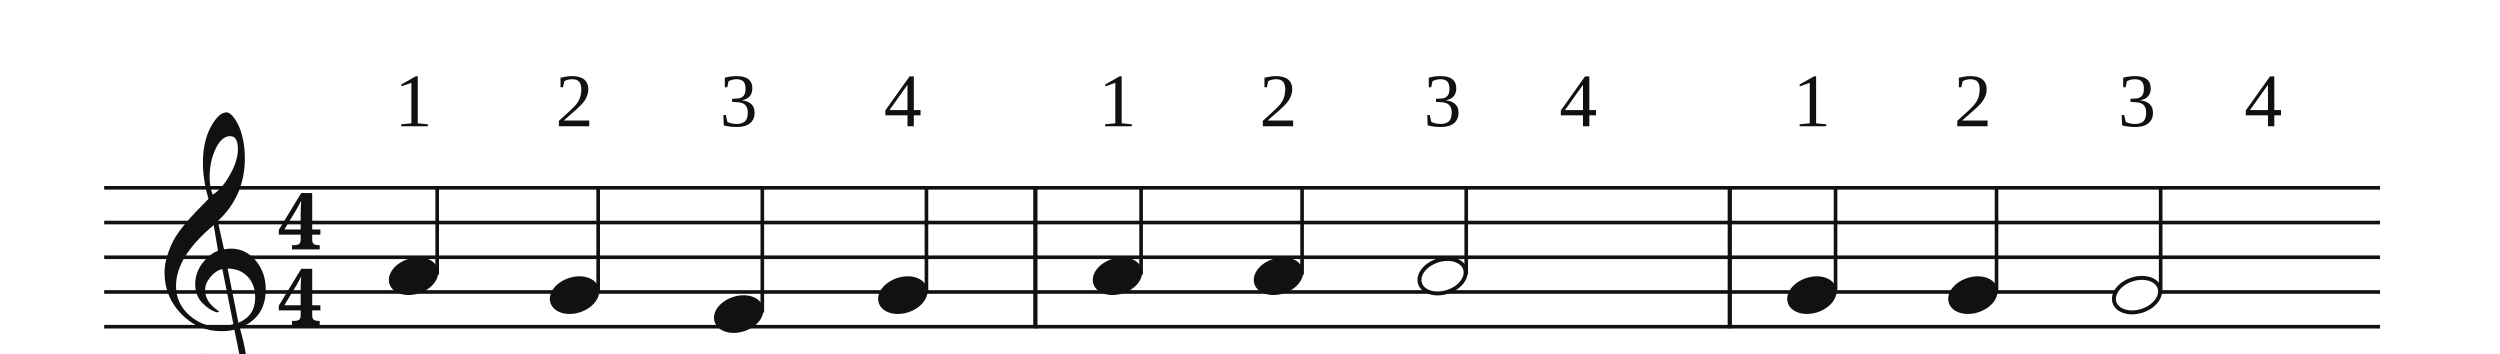
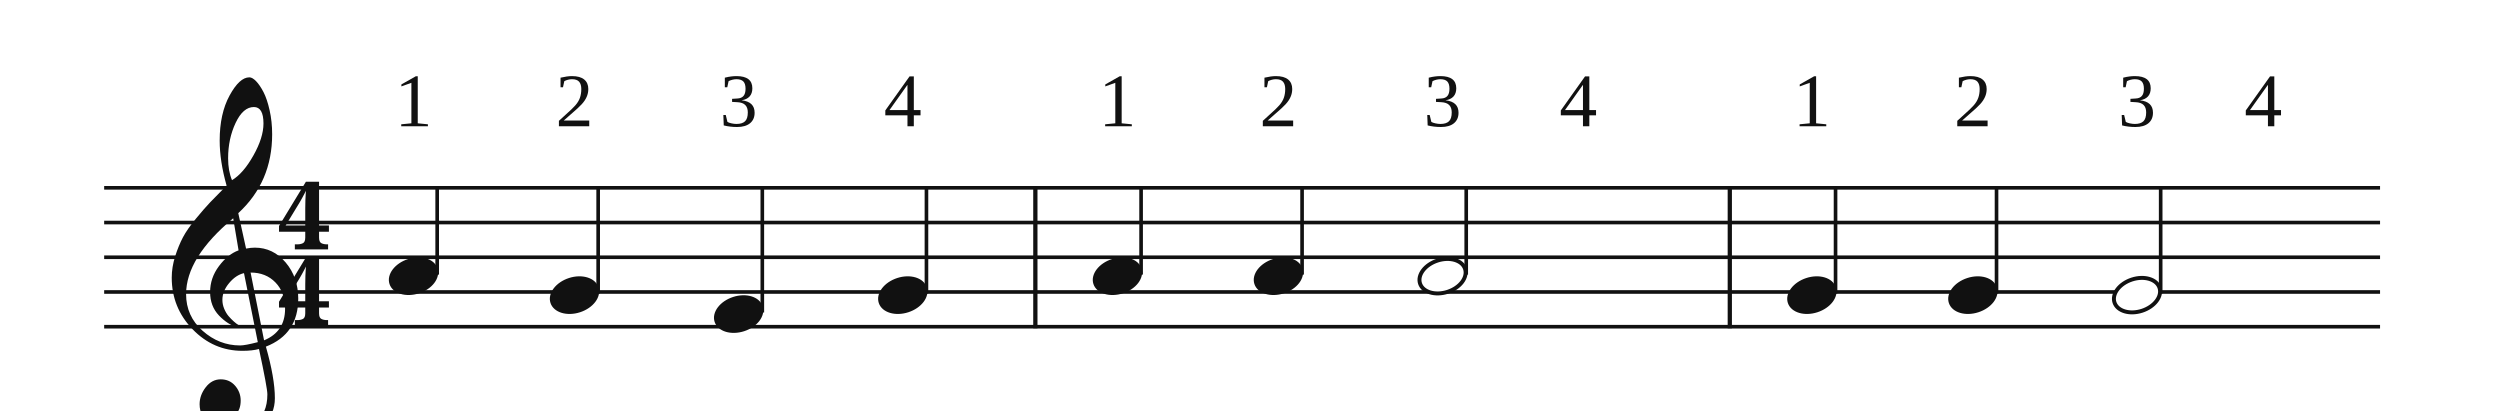
- <svg xmlns="http://www.w3.org/2000/svg" viewBox="0 0 792 112" role="img" aria-labelledby="title desc">
+ <svg xmlns="http://www.w3.org/2000/svg" viewBox="0 0 792 130" role="img" aria-labelledby="title desc">
  <defs>
    <style>
      .staff { fill:none; stroke:#111; stroke-width:1.15; }
      .bar { fill:none; stroke:#111; stroke-width:1.35; }
      .stem { fill:none; stroke:#111; stroke-width:1.15; }
      .beat { font-family:"Times New Roman",serif; font-size:24px; fill:#111; text-anchor:middle; }
      .note { fill:#111; stroke:#111; stroke-width:1; }
    </style>
  </defs>
  <g id="background">
-     <rect width="792" height="112" fill="#fff" />
+     <rect width="792" height="140" fill="#fff" />
  </g>
  <g id="staff" class="staff">
    <path d="M33 59.5H754 M33 70.5H754 M33 81.5H754 M33 92.5H754 M33 103.5H754" />
  </g>
  <g id="bar-lines" class="bar">
    <path d="M328 59V104 M548 59V104" />
  </g>
  <g id="clef-and-time" fill="#111">
-     <text x="43" y="104" font-family="serif" font-size="76">𝄞</text>
-     <text x="88" y="79" font-family="serif" font-size="25" font-weight="bold">4</text>
-     <text x="88" y="103" font-family="serif" font-size="25" font-weight="bold">4</text>
+     <text x="43" y="110" font-family="serif" font-size="95">𝄞</text>
+     <text x="88" y="79" font-family="serif" font-size="30" font-weight="bold">4</text>
+     <text x="88" y="103" font-family="serif" font-size="30" font-weight="bold">4</text>
  </g>
  <g id="beat-numbers" class="beat">
    <text x="131" y="40">1</text>
    <text x="182" y="40">2</text>
    <text x="234" y="40">3</text>
    <text x="286" y="40">4</text>
    <text x="354" y="40">1</text>
    <text x="405" y="40">2</text>
    <text x="457" y="40">3</text>
    <text x="500" y="40">4</text>
    <text x="574" y="40">1</text>
    <text x="625" y="40">2</text>
    <text x="677" y="40">3</text>
    <text x="717" y="40">4</text>
  </g>
  <g id="notes">
    <g class="stem">
      <path d="M138.5 87V59 M189.5 93V59 M241.5 99V59 M293.5 93V59" />
      <path d="M361.5 87V59 M412.5 87V59 M464.5 87V59" />
      <path d="M581.5 93V59 M632.5 93V59 M684.5 93V59" />
    </g>
    <g class="note">
      <ellipse cx="131" cy="87.5" rx="7.5" ry="5.2" transform="rotate(-18 131 87.5)" />
      <ellipse cx="182" cy="93.5" rx="7.5" ry="5.2" transform="rotate(-18 182 93.5)" />
      <ellipse cx="234" cy="99.5" rx="7.5" ry="5.2" transform="rotate(-18 234 99.5)" />
      <ellipse cx="286" cy="93.5" rx="7.5" ry="5.2" transform="rotate(-18 286 93.5)" />
      <ellipse cx="354" cy="87.5" rx="7.5" ry="5.2" transform="rotate(-18 354 87.5)" />
      <ellipse cx="405" cy="87.5" rx="7.5" ry="5.2" transform="rotate(-18 405 87.5)" />
      <ellipse cx="574" cy="93.5" rx="7.5" ry="5.2" transform="rotate(-18 574 93.5)" />
      <ellipse cx="625" cy="93.5" rx="7.5" ry="5.2" transform="rotate(-18 625 93.5)" />
    </g>
    <g fill="#fff" stroke="#111" stroke-width="1.25">
      <ellipse cx="457" cy="87.5" rx="7.5" ry="5.2" transform="rotate(-18 457 87.5)" />
      <ellipse cx="677" cy="93.5" rx="7.5" ry="5.2" transform="rotate(-18 677 93.5)" />
    </g>
  </g>
</svg>
